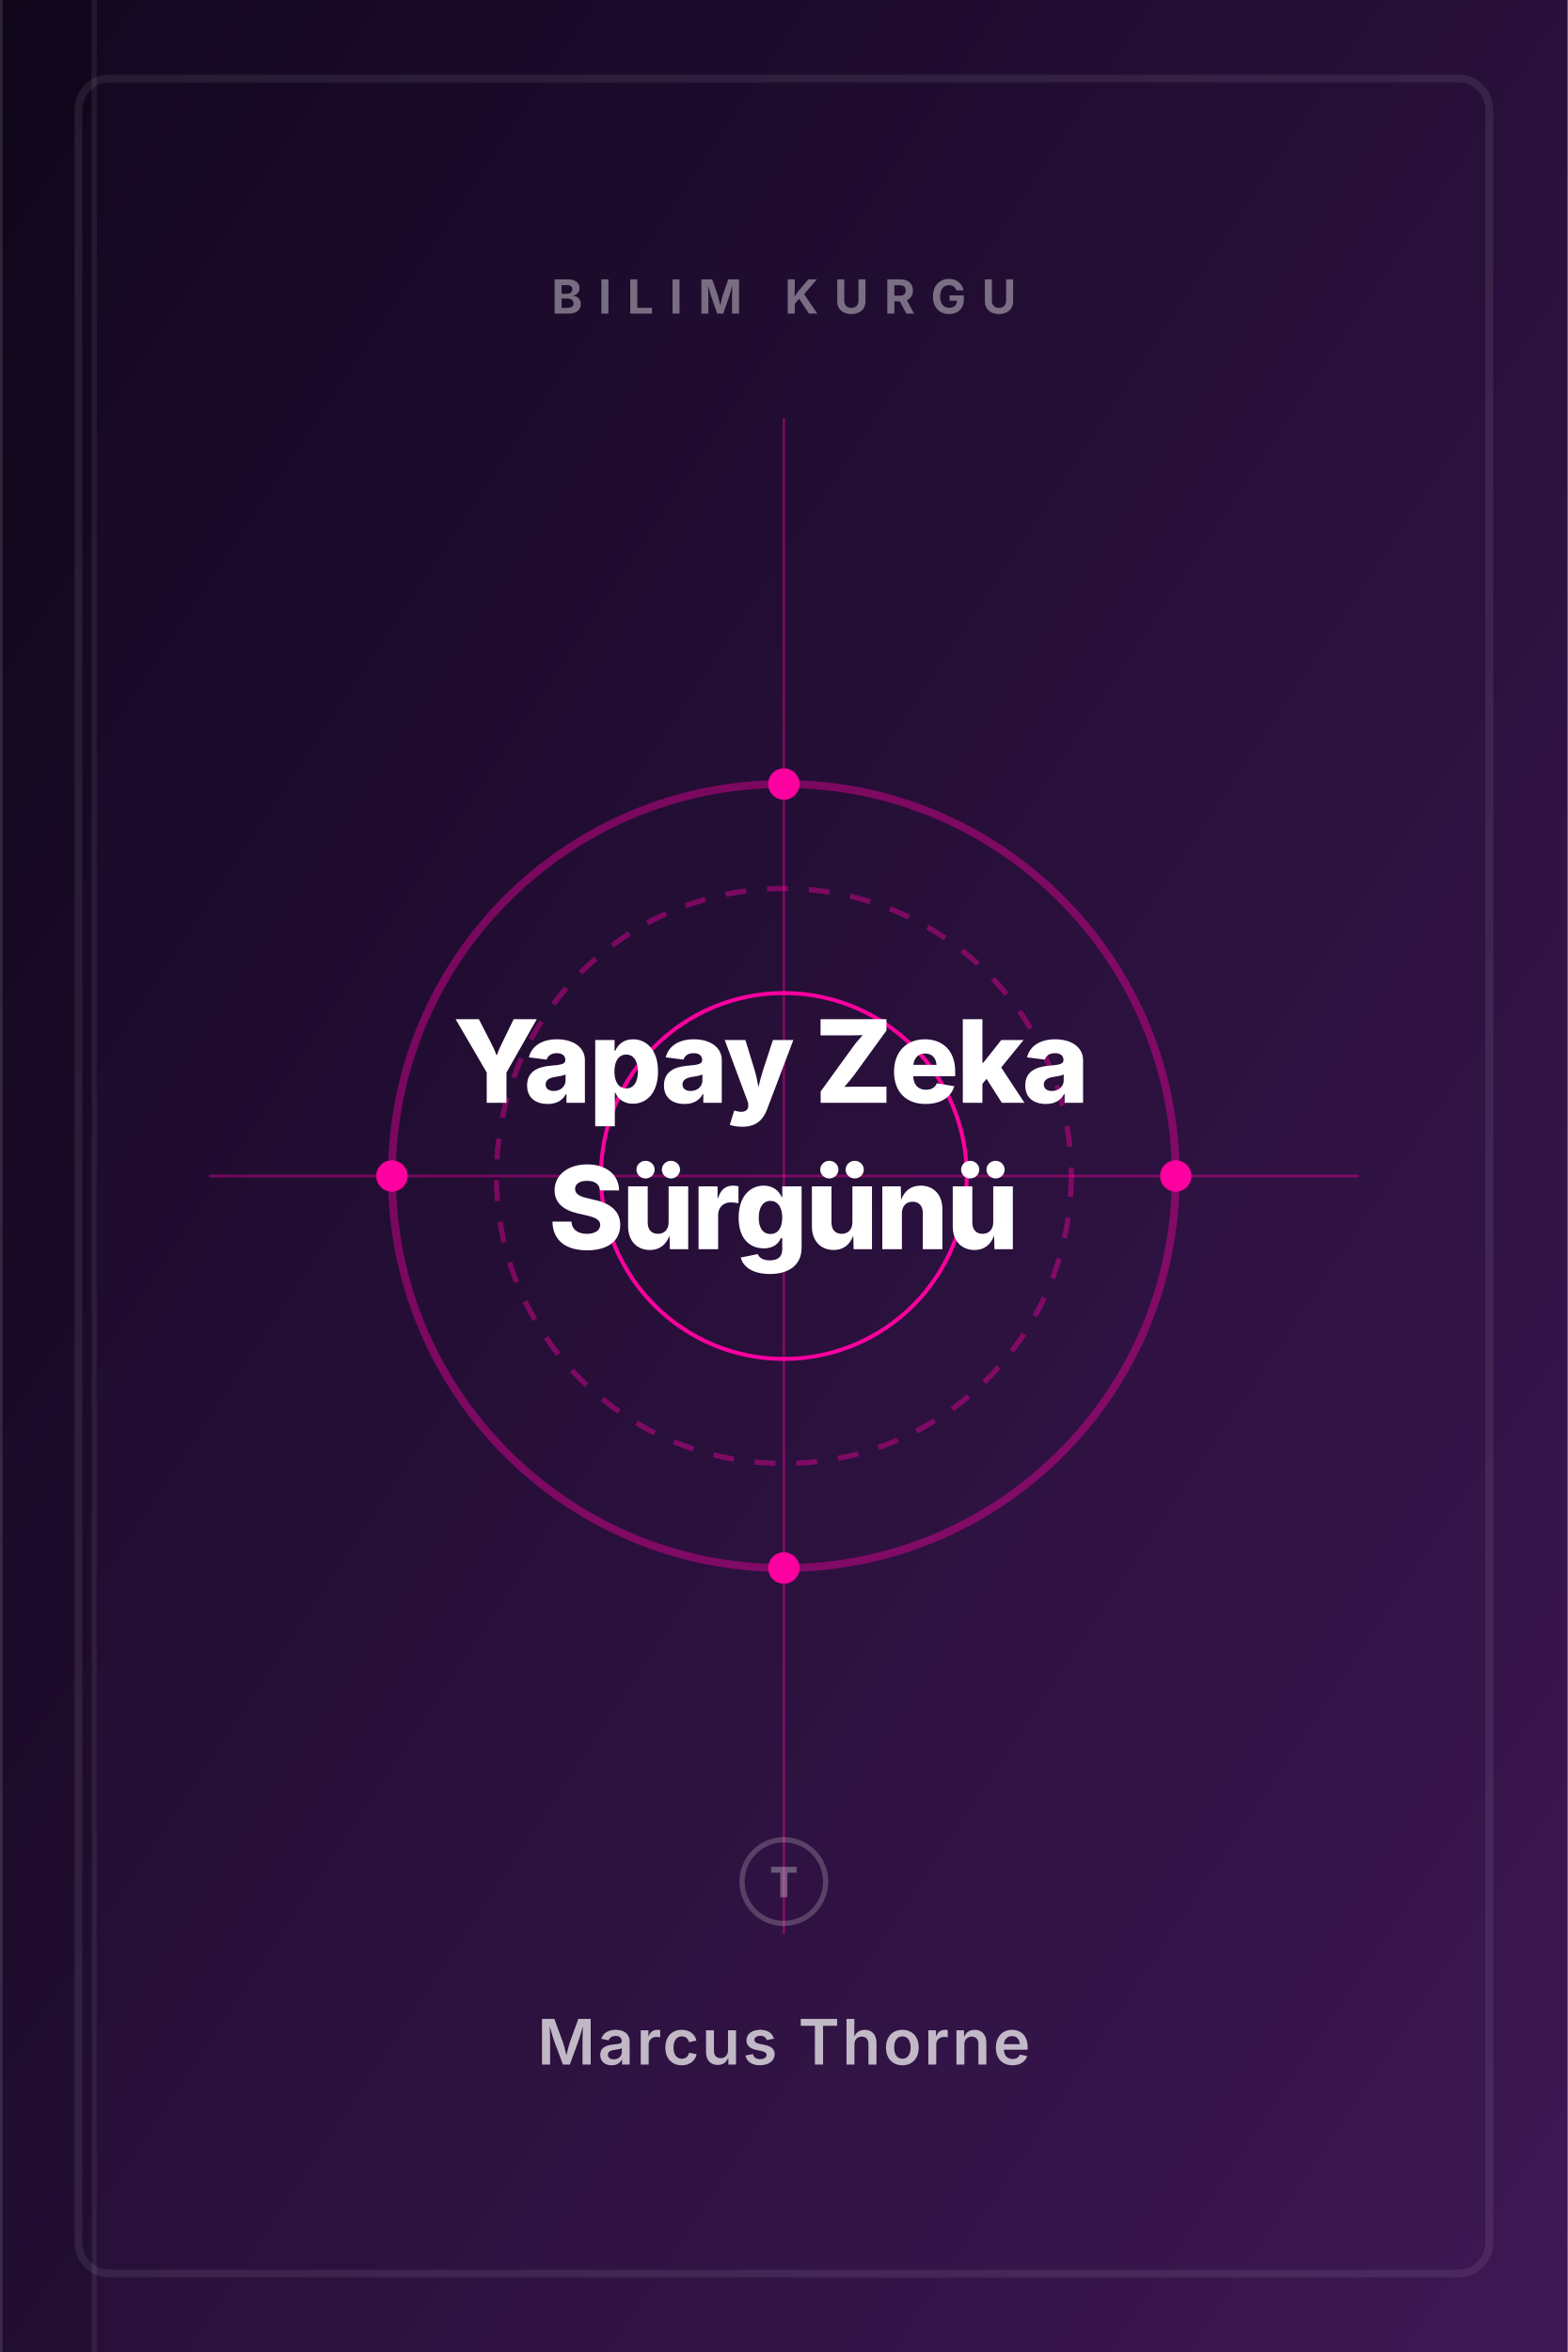
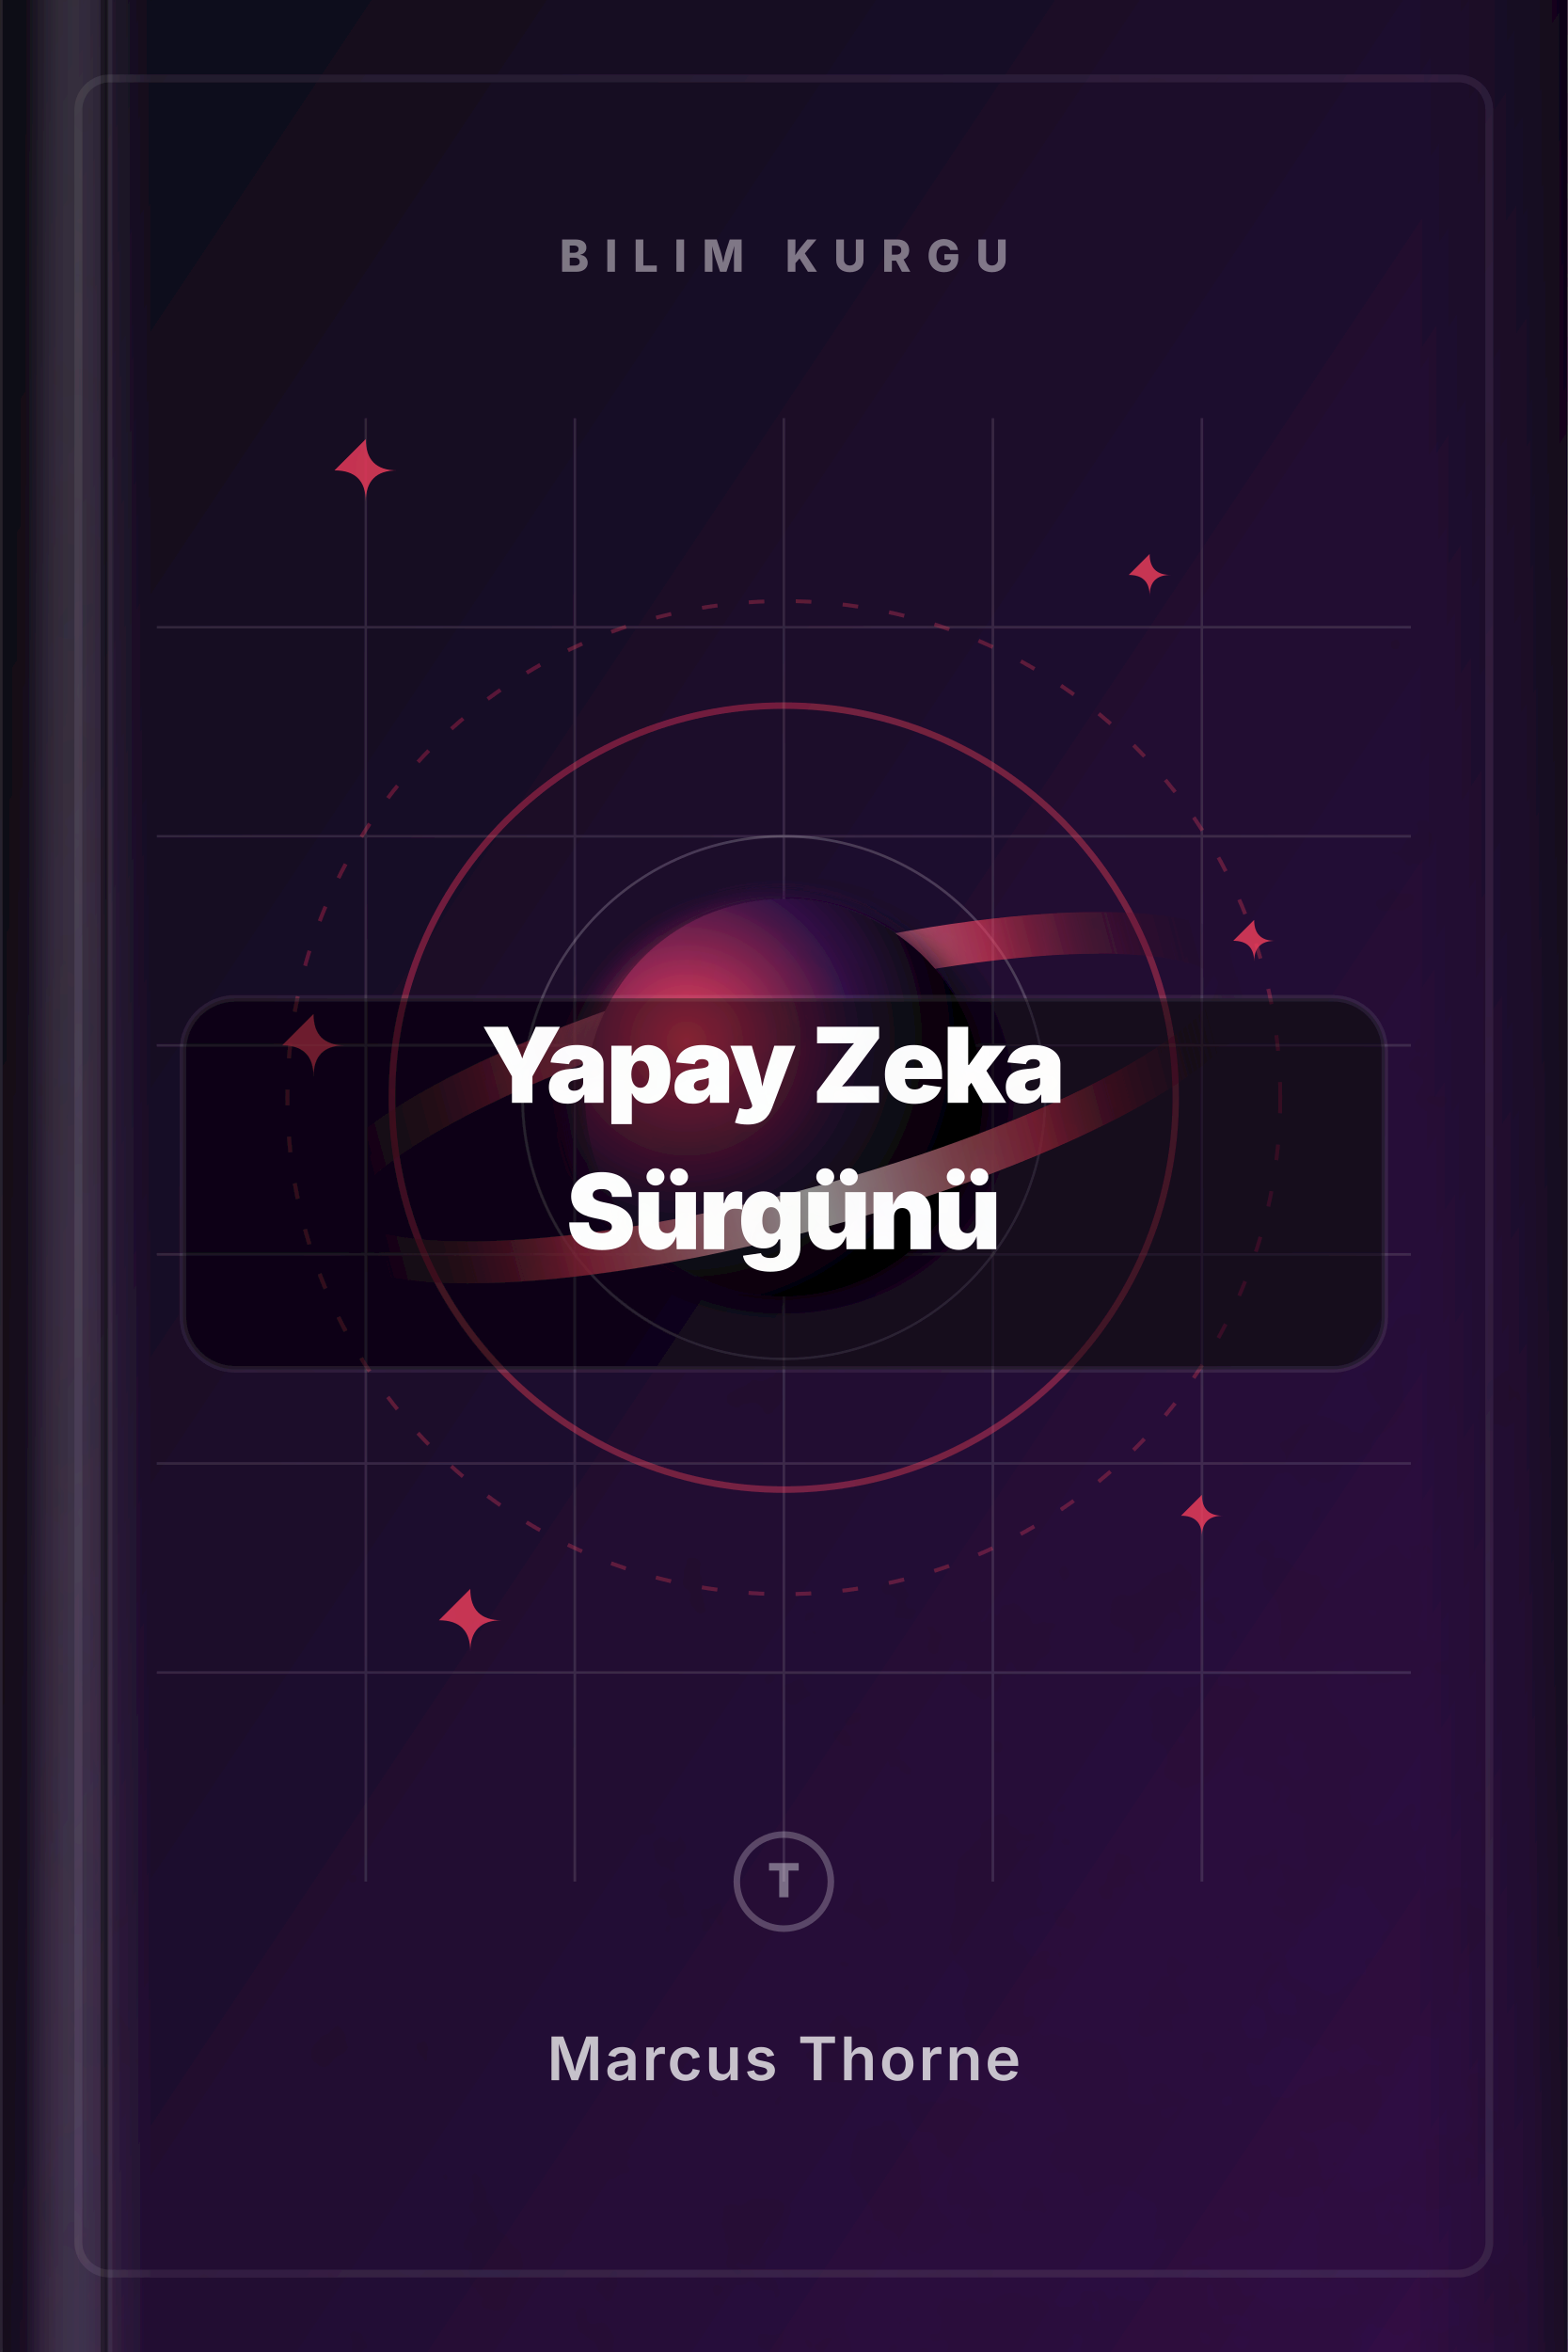
<svg xmlns="http://www.w3.org/2000/svg" viewBox="0 0 300 450" width="100%" height="100%">
  <defs>
    <linearGradient id="grad-33" x1="0%" y1="0%" x2="100%" y2="100%">
-       <stop offset="0%" style="stop-color:#12071f;stop-opacity:1" />
-       <stop offset="100%" style="stop-color:#3e1854;stop-opacity:1" />
+       <stop offset="0%" style="stop-color:#0d0617;stop-opacity:1" />
+       <stop offset="100%" style="stop-color:#321147;stop-opacity:1" />
    </linearGradient>
+     <linearGradient id="spine-shading" x1="0" y1="0" x2="1" y2="0">
+       <stop offset="0%" stop-color="#000000" stop-opacity="0.6" />
+       <stop offset="2%" stop-color="#000000" stop-opacity="0.35" />
+       <stop offset="6%" stop-color="#ffffff" stop-opacity="0.12" />
+       <stop offset="10%" stop-color="#ffffff" stop-opacity="0.0" />
+       <stop offset="90%" stop-color="#000000" stop-opacity="0.0" />
+       <stop offset="97%" stop-color="#000000" stop-opacity="0.25" />
+       <stop offset="100%" stop-color="#000000" stop-opacity="0.55" />
+     </linearGradient>
+     <filter id="paper-texture" x="0%" y="0%" width="100%" height="100%">
+       <feTurbulence type="fractalNoise" baseFrequency="0.05" numOctaves="4" result="noise" />
+       <feColorMatrix type="matrix" values="1 0 0 0 0  0 1 0 0 0  0 0 1 0 0  0 0 0 0.08 0" in="noise" result="coloredNoise" />
+       <feComposite operator="in" in2="SourceGraphic" result="composite" />
+       <feBlend mode="multiply" in="SourceGraphic" in2="coloredNoise" />
+     </filter>
  </defs>
-   <rect width="300" height="450" fill="url(#grad-33)" />
-   <rect x="0" y="0" width="18" height="450" fill="rgba(0,0,0,0.15)" />
-   <line x1="18" y1="0" x2="18" y2="450" stroke="rgba(255,255,255,0.07)" stroke-width="1" />
-   <line x1="0" y1="0" x2="0" y2="450" stroke="rgba(255,255,255,0.12)" stroke-width="1" />
-   <circle cx="150" cy="225" r="75" fill="none" stroke="rgba(255, 0, 160, 0.4)" stroke-width="1.5" />
-   <circle cx="150" cy="225" r="55" fill="none" stroke="rgba(255, 0, 160, 0.4)" stroke-width="1" stroke-dasharray="4,4" />
-   <circle cx="150" cy="225" r="35" fill="none" stroke="#ff00a0" stroke-width="0.75" />
-   <line x1="150" y1="80" x2="150" y2="370" stroke="rgba(255, 0, 160, 0.4)" stroke-width="0.5" />
-   <line x1="40" y1="225" x2="260" y2="225" stroke="rgba(255, 0, 160, 0.4)" stroke-width="0.5" />
-   <circle cx="150" cy="150" r="3" fill="#ff00a0" />
-   <circle cx="150" cy="300" r="3" fill="#ff00a0" />
-   <circle cx="75" cy="225" r="3" fill="#ff00a0" />
-   <circle cx="225" cy="225" r="3" fill="#ff00a0" />
-   <rect x="15" y="15" width="270" height="420" rx="6" fill="none" stroke="rgba(255,255,255,0.08)" stroke-width="1.5" />
-   <text x="150" y="60" fill="rgba(255,255,255,0.4)" font-family="system-ui, -apple-system, sans-serif" font-size="9" font-weight="700" letter-spacing="3" text-anchor="middle">BILIM KURGU</text>
-   <text x="150" y="211.0" text-anchor="middle" fill="#ffffff" font-family="system-ui, -apple-system, sans-serif" font-size="22px" font-weight="800" letter-spacing="-0.5px">
-     <tspan x="150" dy="0">Yapay Zeka</tspan>
-     <tspan x="150" dy="28px">Sürgünü</tspan>
-   </text>
-   <g transform="translate(150, 360)">
-     <circle cx="0" cy="0" r="8" fill="none" stroke="rgba(255,255,255,0.2)" stroke-width="1" />
-     <text x="0" y="3" fill="rgba(255,255,255,0.3)" font-family="system-ui, -apple-system, sans-serif" font-size="8" font-weight="800" text-anchor="middle">T</text>
+   <g filter="url(#paper-texture)">
+     <rect width="300" height="450" fill="url(#grad-33)" />
+     <rect width="300" height="450" fill="url(#spine-shading)" />
+     <line x1="20" y1="0" x2="20" y2="450" stroke="rgba(0,0,0,0.4)" stroke-width="1.5" />
+     <line x1="21" y1="0" x2="21" y2="450" stroke="rgba(255,255,255,0.06)" stroke-width="1" />
+     <rect x="0" y="0" width="20" height="450" fill="rgba(255,255,255,0.03)" />
+     <line x1="0" y1="0" x2="0" y2="450" stroke="rgba(255,255,255,0.1)" stroke-width="1" />
+     <g opacity="0.12">
+       <line x1="30" y1="120" x2="270" y2="120" stroke="#ffffff" stroke-width="0.5" />
+       <line x1="30" y1="160" x2="270" y2="160" stroke="#ffffff" stroke-width="0.5" />
+       <line x1="30" y1="200" x2="270" y2="200" stroke="#ffffff" stroke-width="0.5" />
+       <line x1="30" y1="240" x2="270" y2="240" stroke="#ffffff" stroke-width="0.5" />
+       <line x1="30" y1="280" x2="270" y2="280" stroke="#ffffff" stroke-width="0.5" />
+       <line x1="30" y1="320" x2="270" y2="320" stroke="#ffffff" stroke-width="0.5" />
+       <line x1="70" y1="80" x2="70" y2="360" stroke="#ffffff" stroke-width="0.5" />
+       <line x1="110" y1="80" x2="110" y2="360" stroke="#ffffff" stroke-width="0.5" />
+       <line x1="150" y1="80" x2="150" y2="360" stroke="#ffffff" stroke-width="0.5" />
+       <line x1="190" y1="80" x2="190" y2="360" stroke="#ffffff" stroke-width="0.5" />
+       <line x1="230" y1="80" x2="230" y2="360" stroke="#ffffff" stroke-width="0.5" />
+     </g>
+     <circle cx="150" cy="210" r="95" fill="none" stroke="#f43f5e" stroke-width="0.75" opacity="0.3" stroke-dasharray="3,6" />
+     <circle cx="150" cy="210" r="75" fill="none" stroke="#f43f5e" stroke-width="1.25" opacity="0.4" />
+     <circle cx="150" cy="210" r="50" fill="none" stroke="#ffffff" stroke-width="0.5" opacity="0.2" />
+     <g transform="translate(150, 210) rotate(-15)">
+       <path d="M -90 0 A 90 22 0 0 1 90 0" fill="none" stroke="url(#planet-ring-grad)" stroke-width="8" opacity="0.75" />
+       <circle cx="0" cy="0" r="38" fill="url(#planet-body-grad)" filter="url(#glow-filter)" />
+       <path d="M 90 0 A 90 22 0 0 1 -90 0" fill="none" stroke="url(#planet-ring-grad)" stroke-width="8" />
+     </g>
+     <path d="M 70 84 Q 70 90 76 90 Q 70 90 70 96 Q 70 90 64 90 Z" fill="#f43f5e" opacity="0.8" />
+     <path d="M 220 106 Q 220 110 224 110 Q 220 110 220 114 Q 220 110 216 110 Z" fill="#f43f5e" opacity="0.8" />
+     <path d="M 90 304 Q 90 310 96 310 Q 90 310 90 316 Q 90 310 84 310 Z" fill="#f43f5e" opacity="0.8" />
+     <path d="M 230 286 Q 230 290 234 290 Q 230 290 230 294 Q 230 290 226 290 Z" fill="#f43f5e" opacity="0.8" />
+     <path d="M 60 194 Q 60 200 66 200 Q 60 200 60 206 Q 60 200 54 200 Z" fill="#f43f5e" opacity="0.8" />
+     <path d="M 240 176 Q 240 180 244 180 Q 240 180 240 184 Q 240 180 236 180 Z" fill="#f43f5e" opacity="0.8" />
+     <defs>
+       <radialGradient id="planet-body-grad" cx="30%" cy="30%" r="70%">
+         <stop offset="0%" stop-color="#f43f5e" />
+         <stop offset="60%" stop-color="#321147" />
+         <stop offset="100%" stop-color="#000000" />
+       </radialGradient>
+       <linearGradient id="planet-ring-grad" x1="0" y1="0" x2="1" y2="0">
+         <stop offset="0%" stop-color="rgba(0,0,0,0)" />
+         <stop offset="25%" stop-color="#f43f5e" stop-opacity="0.8" />
+         <stop offset="50%" stop-color="#ffffff" />
+         <stop offset="75%" stop-color="#f43f5e" stop-opacity="0.8" />
+         <stop offset="100%" stop-color="rgba(0,0,0,0)" />
+       </linearGradient>
+       <filter id="glow-filter" x="-20%" y="-20%" width="140%" height="140%">
+         <feGaussianBlur stdDeviation="3" result="blur" />
+         <feMerge>
+           <feMergeNode in="blur" />
+           <feMergeNode in="SourceGraphic" />
+         </feMerge>
+       </filter>
+     </defs>
+     <rect x="15" y="15" width="270" height="420" rx="6" fill="none" stroke="rgba(255,255,255,0.08)" stroke-width="1.5" />
+     <rect x="35" y="191.0" width="230" height="71" rx="10" fill="rgba(0,0,0,0.45)" stroke="rgba(255,255,255,0.08)" stroke-width="1.25" backdrop-filter="blur(5px)" />
+     <text x="150" y="52" fill="rgba(255,255,255,0.45)" font-family="system-ui, -apple-system, sans-serif" font-size="8.5" font-weight="800" letter-spacing="3" text-anchor="middle">BILIM KURGU</text>
+     <text x="150" y="211.0" text-anchor="middle" fill="#ffffff" font-family="system-ui, -apple-system, sans-serif" font-size="20px" font-weight="900" letter-spacing="-0.5px" text-transform="uppercase">
+       <tspan x="150" dy="0">Yapay Zeka</tspan>
+       <tspan x="150" dy="28px">Sürgünü</tspan>
+     </text>
+     <g transform="translate(150, 360)">
+       <circle cx="0" cy="0" r="9" fill="none" stroke="rgba(255,255,255,0.25)" stroke-width="1.25" />
+       <text x="0" y="3" fill="rgba(255,255,255,0.4)" font-family="system-ui, -apple-system, sans-serif" font-size="9" font-weight="900" text-anchor="middle">T</text>
+     </g>
+     <text x="150" y="398" fill="rgba(255,255,255,0.75)" font-family="system-ui, -apple-system, sans-serif" font-size="11.5" font-weight="600" letter-spacing="0.5" text-anchor="middle">Marcus Thorne</text>
  </g>
-   <text x="150" y="395" fill="rgba(255,255,255,0.7)" font-family="system-ui, -apple-system, sans-serif" font-size="12" font-weight="600" letter-spacing="0.5" text-anchor="middle">Marcus Thorne</text>
</svg>
